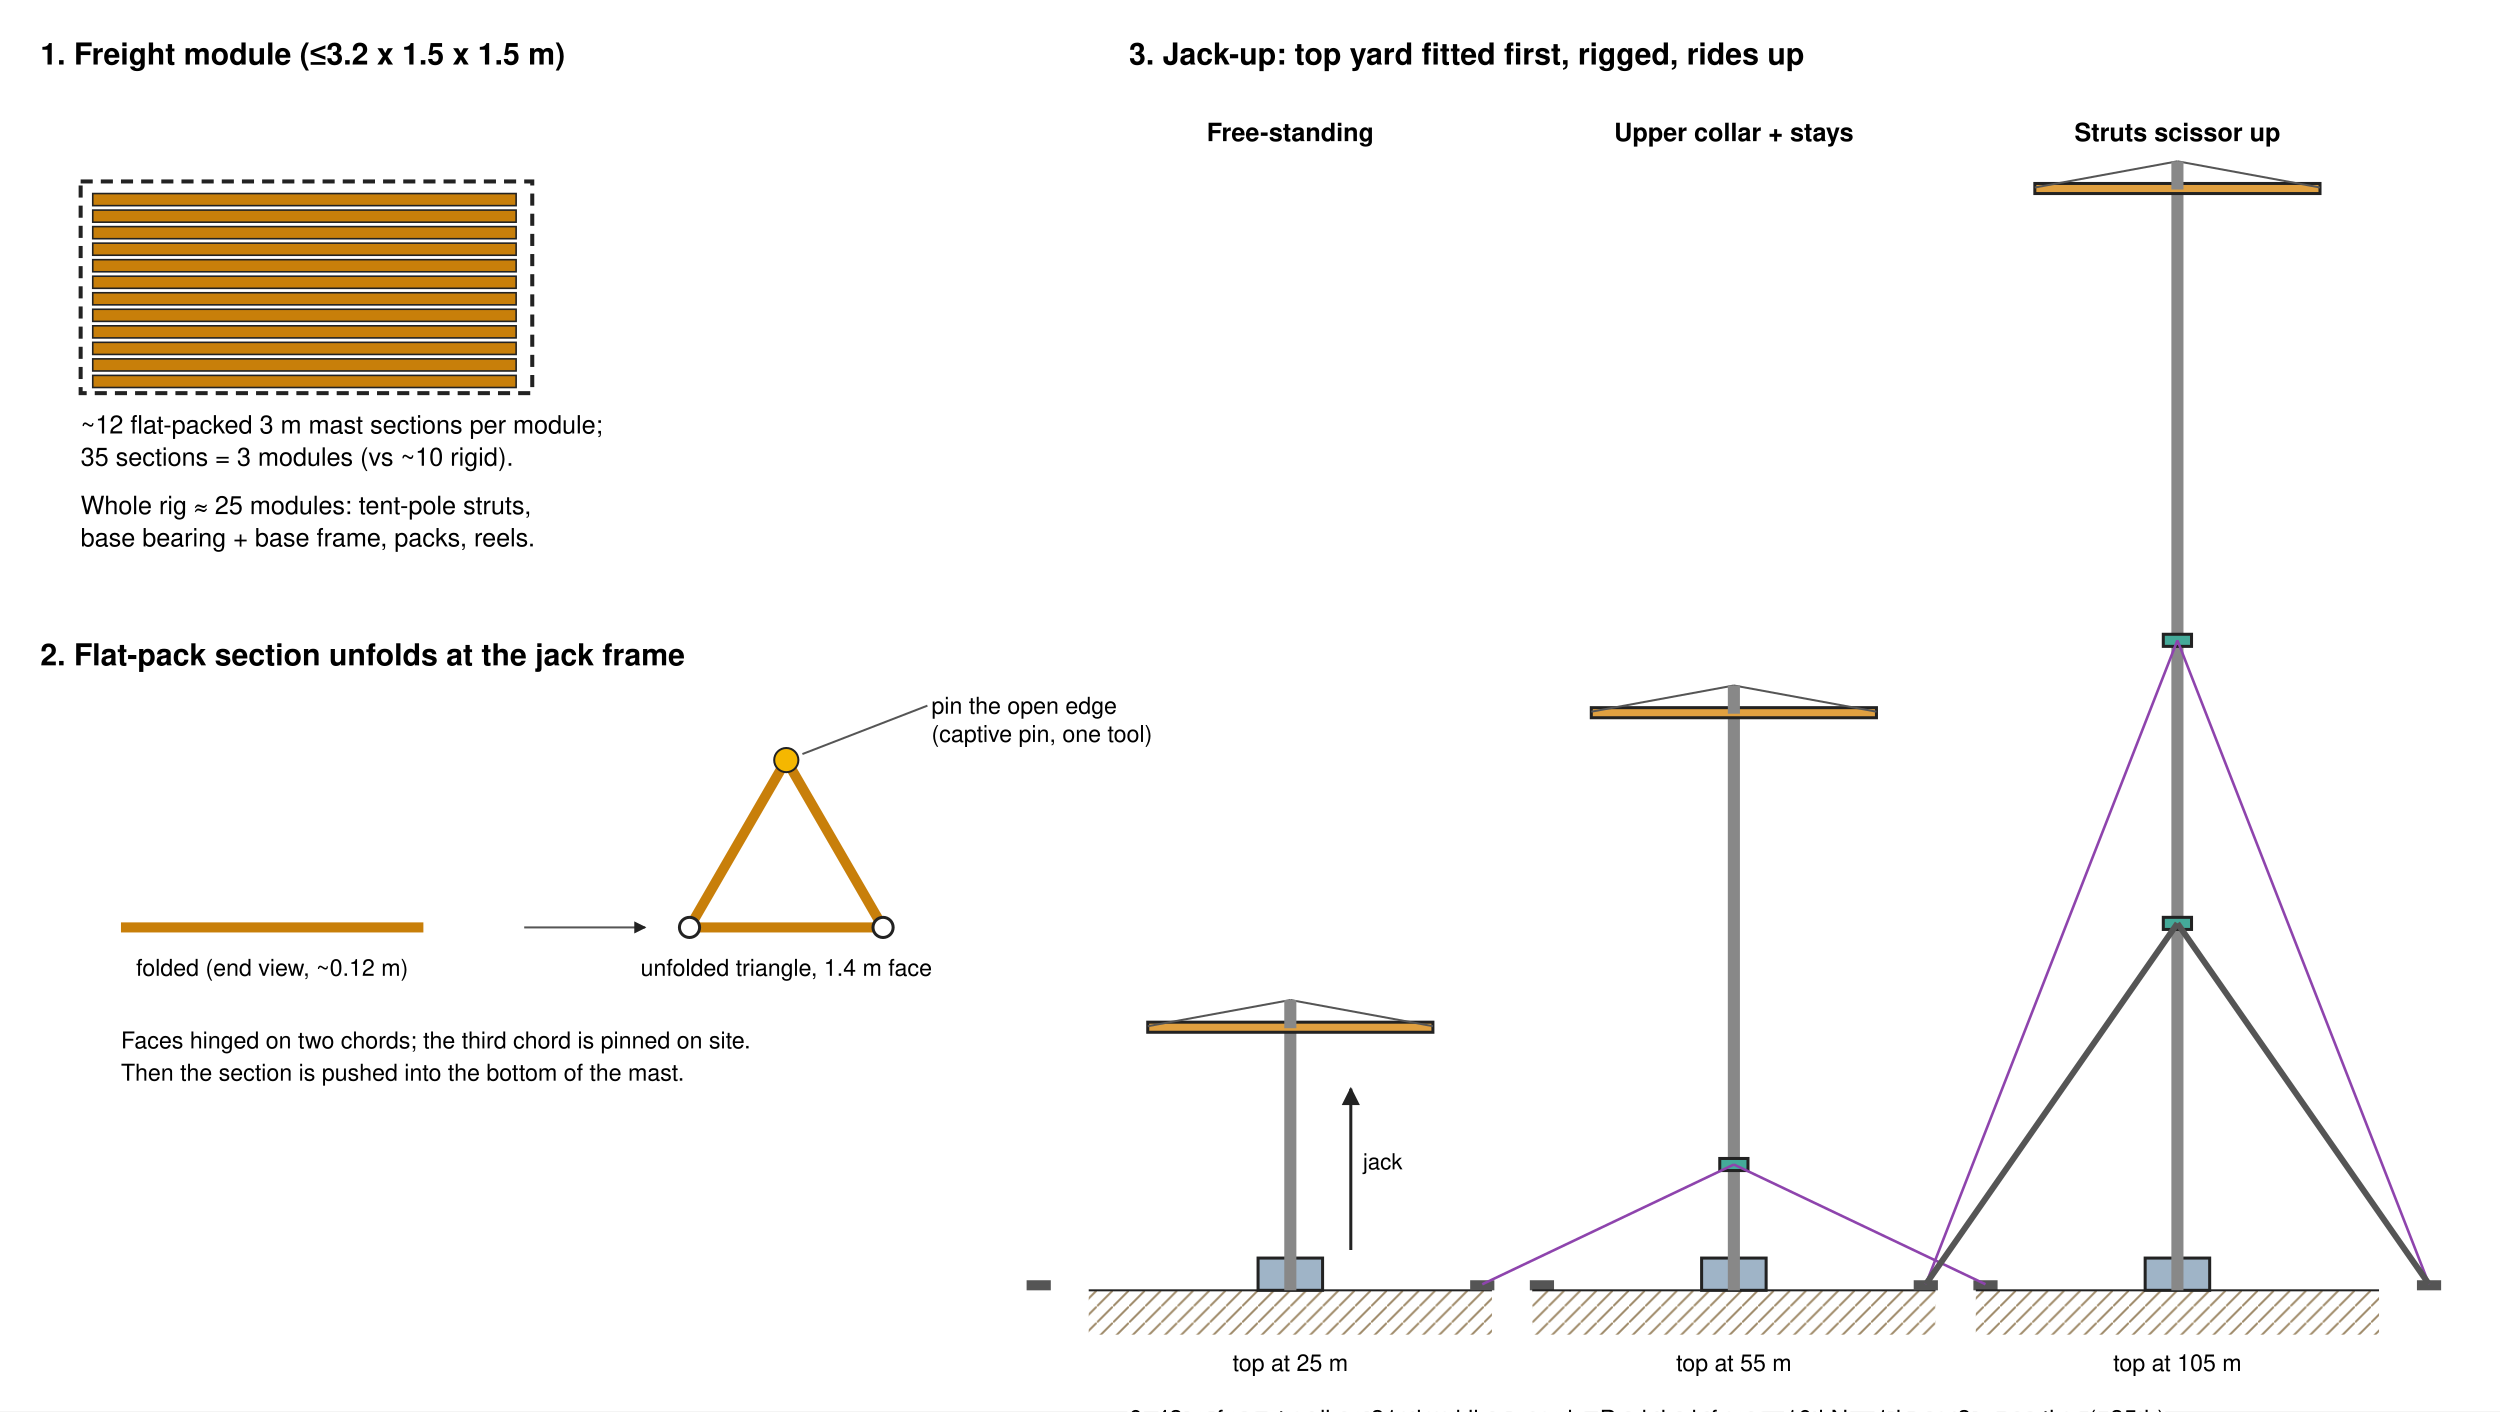
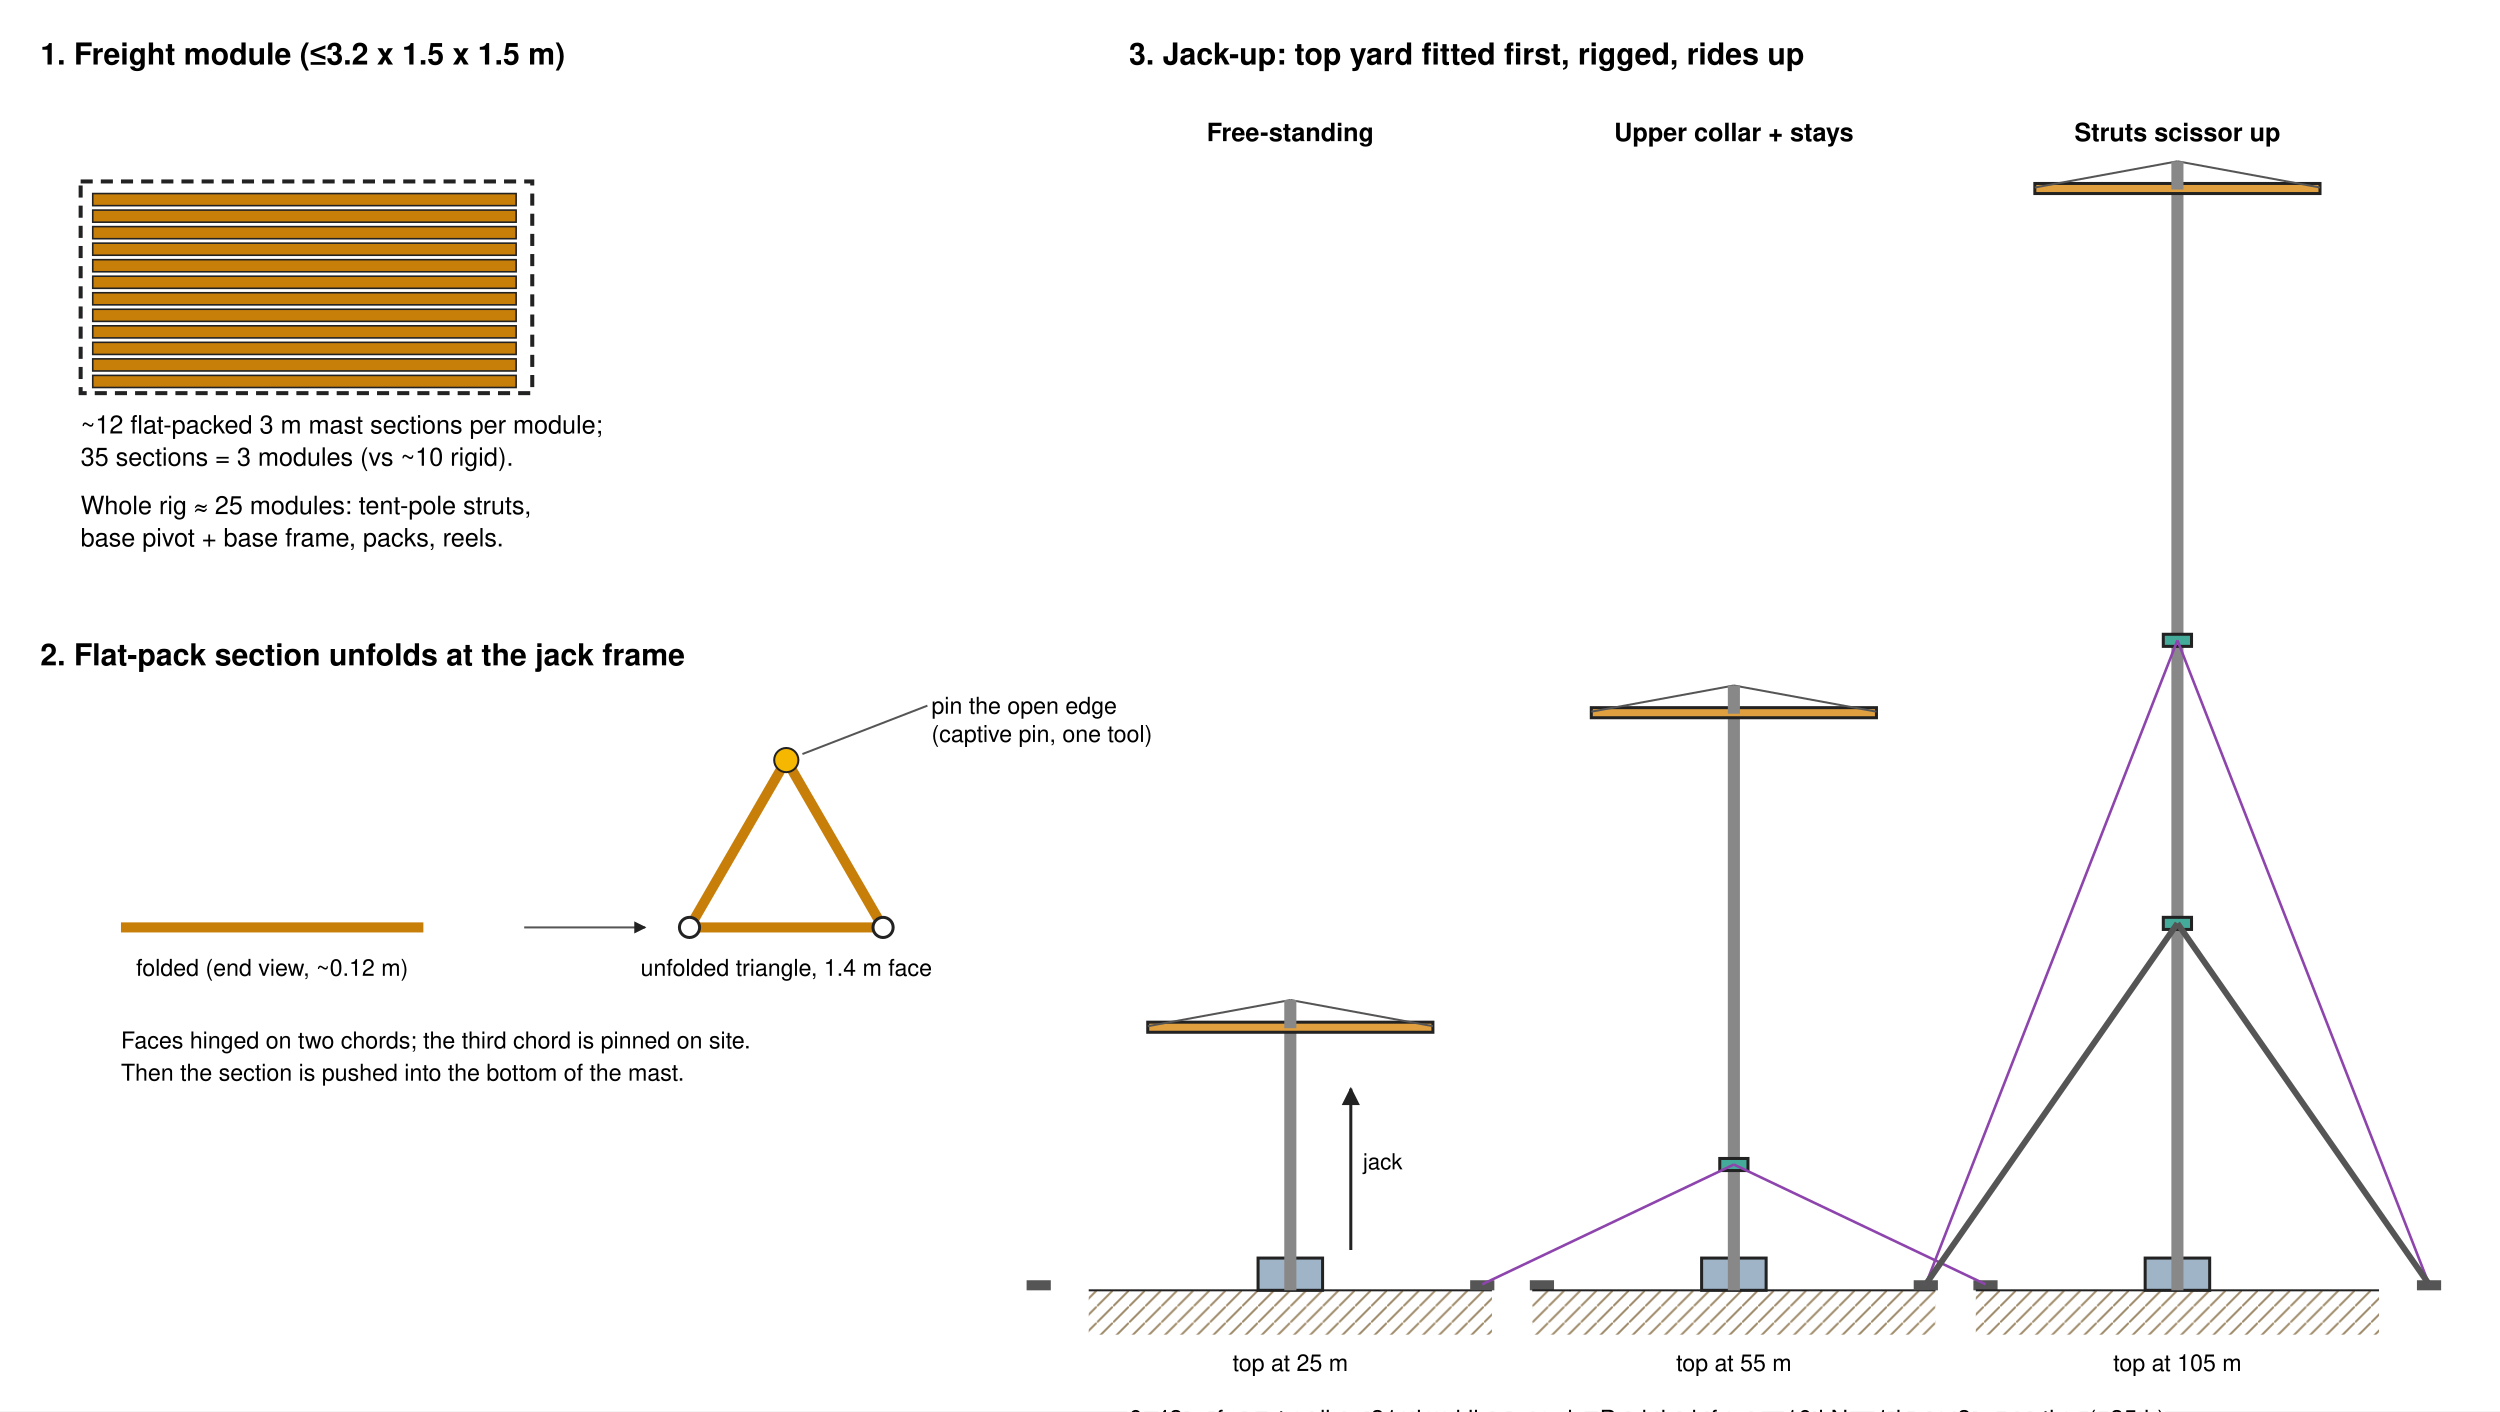
<svg xmlns="http://www.w3.org/2000/svg" viewBox="0 0 1240 700" font-family="Helvetica, Arial, sans-serif" font-size="12.5">
  <rect width="1240" height="700" fill="#fff" />
  <defs>
    <pattern id="g" width="8" height="8" patternUnits="userSpaceOnUse">
      <path d="M0 8L8 0" stroke="#a08c6c" />
    </pattern>
    <marker id="ar" viewBox="0 0 10 10" refX="9" refY="5" markerWidth="6" markerHeight="6" orient="auto-start-reverse">
      <path d="M0 0L10 5L0 10z" fill="#222" />
    </marker>
  </defs>
  <style>.s{stroke:#222;stroke-width:1.5}.l{stroke:#555;stroke-width:1;fill:none}.cab{stroke:#8e44ad;stroke-width:1.3}text{paint-order:stroke;stroke:#fff;stroke-width:4px;stroke-linejoin:round}.t{font-size:15px;font-weight:bold}</style>
  <text x="20" y="32" class="t">1. Freight module (≤3.2 x 1.5 x 1.5 m)</text>
  <rect x="40" y="90" width="224.0" height="105.0" fill="none" stroke="#222" stroke-width="2" stroke-dasharray="6 4" />
  <rect x="46" y="96.0" width="210.0" height="6" fill="#c87f0a" stroke="#222" stroke-width="0.8" />
  <rect x="46" y="104.2" width="210.0" height="6" fill="#c87f0a" stroke="#222" stroke-width="0.8" />
  <rect x="46" y="112.4" width="210.0" height="6" fill="#c87f0a" stroke="#222" stroke-width="0.8" />
  <rect x="46" y="120.6" width="210.0" height="6" fill="#c87f0a" stroke="#222" stroke-width="0.8" />
  <rect x="46" y="128.8" width="210.0" height="6" fill="#c87f0a" stroke="#222" stroke-width="0.8" />
  <rect x="46" y="137.0" width="210.0" height="6" fill="#c87f0a" stroke="#222" stroke-width="0.8" />
  <rect x="46" y="145.2" width="210.0" height="6" fill="#c87f0a" stroke="#222" stroke-width="0.8" />
  <rect x="46" y="153.4" width="210.0" height="6" fill="#c87f0a" stroke="#222" stroke-width="0.8" />
  <rect x="46" y="161.6" width="210.0" height="6" fill="#c87f0a" stroke="#222" stroke-width="0.8" />
  <rect x="46" y="169.8" width="210.0" height="6" fill="#c87f0a" stroke="#222" stroke-width="0.8" />
  <rect x="46" y="178.0" width="210.0" height="6" fill="#c87f0a" stroke="#222" stroke-width="0.8" />
  <rect x="46" y="186.2" width="210.0" height="6" fill="#c87f0a" stroke="#222" stroke-width="0.8" />
  <text x="40" y="215.0">~12 flat-packed 3 m mast sections per module;</text>
  <text x="40" y="231.0">35 sections = 3 modules (vs ~10 rigid).</text>
  <text x="40" y="255.0">Whole rig ≈ 25 modules: tent-pole struts,</text>
-   <text x="40" y="271.0">base bearing + base frame, packs, reels.</text>
+   <text x="40" y="271.0">base pivot + base frame, packs, reels.</text>
  <text x="20" y="330" class="t">2. Flat-pack section unfolds at the jack frame</text>
  <line x1="60" y1="460" x2="210" y2="460" stroke="#c87f0a" stroke-width="5" />
  <text x="135" y="484" text-anchor="middle" font-size="11.5">folded (end view, ~0.12 m)</text>
  <path d="M260 460 H320" class="l" marker-end="url(#ar)" />
  <polygon points="342,460 438,460 390,377" fill="none" stroke="#c87f0a" stroke-width="5" />
  <circle cx="342" cy="460" r="5" fill="#fff" class="s" />
  <circle cx="438" cy="460" r="5" fill="#fff" class="s" />
  <circle cx="390" cy="377" r="6" fill="#f5b700" stroke="#222" />
  <text x="390" y="484" text-anchor="middle" font-size="11.5">unfolded triangle, 1.4 m face</text>
  <path d="M398 374 L460 350" class="l" />
  <text x="462" y="354" font-size="11.5">pin the open edge</text>
  <text x="462" y="368" font-size="11.5">(captive pin, one tool)</text>
  <text x="60" y="520" font-size="11.5">Faces hinged on two chords; the third chord is pinned on site.</text>
  <text x="60" y="536" font-size="11.5">Then the section is pushed into the bottom of the mast.</text>
  <text x="560" y="32" class="t">3. Jack-up: top yard fitted first, rigged, rides up</text>
  <text x="640" y="70" text-anchor="middle" font-size="12.5" font-weight="bold">Free-standing</text>
  <rect x="540" y="640" width="200" height="22" fill="url(#g)" />
  <line x1="540" y1="640" x2="740" y2="640" stroke="#222" />
  <rect x="624" y="624" width="32" height="16" fill="#9fb4c7" class="s" />
  <rect x="637" y="510.0" width="6" height="130.0" fill="#888" />
  <rect x="569.28" y="507.0" width="141.44" height="5" fill="#e0a040" class="s" />
  <line x1="640" y1="496.0" x2="569.28" y2="509.0" stroke="#555" />
  <line x1="640" y1="496.0" x2="710.72" y2="509.0" stroke="#555" />
  <rect x="637" y="496.0" width="6" height="14" fill="#888" />
  <rect x="509.2" y="635" width="12" height="5" fill="#555" />
  <rect x="758.8" y="635" width="12" height="5" fill="#555" />
  <text x="640" y="680" text-anchor="middle" font-size="11.5">top at 25 m</text>
  <text x="860" y="70" text-anchor="middle" font-size="12.5" font-weight="bold">Upper collar + stays</text>
  <rect x="760" y="640" width="200" height="22" fill="url(#g)" />
  <line x1="760" y1="640" x2="960" y2="640" stroke="#222" />
  <rect x="844" y="624" width="32" height="16" fill="#9fb4c7" class="s" />
  <rect x="857" y="354.0" width="6" height="286.0" fill="#888" />
  <rect x="789.28" y="351.0" width="141.44" height="5" fill="#e0a040" class="s" />
  <line x1="860" y1="340.0" x2="789.28" y2="353.0" stroke="#555" />
  <line x1="860" y1="340.0" x2="930.72" y2="353.0" stroke="#555" />
  <rect x="857" y="340.0" width="6" height="14" fill="#888" />
  <rect x="729.2" y="635" width="12" height="5" fill="#555" />
  <rect x="978.8" y="635" width="12" height="5" fill="#555" />
  <rect x="853" y="574.6" width="14" height="6" fill="#4a9" class="s" />
  <line x1="860" y1="577.6" x2="735.2" y2="637" class="cab" />
  <line x1="860" y1="577.6" x2="984.8" y2="637" class="cab" />
  <text x="860" y="680" text-anchor="middle" font-size="11.5">top at 55 m</text>
  <text x="1080" y="70" text-anchor="middle" font-size="12.5" font-weight="bold">Struts scissor up</text>
  <rect x="980" y="640" width="200" height="22" fill="url(#g)" />
  <line x1="980" y1="640" x2="1180" y2="640" stroke="#222" />
  <rect x="1064" y="624" width="32" height="16" fill="#9fb4c7" class="s" />
  <rect x="1077" y="94.0" width="6" height="546.0" fill="#888" />
  <rect x="1009.28" y="91.0" width="141.44" height="5" fill="#e0a040" class="s" />
  <line x1="1080" y1="80.0" x2="1009.28" y2="93.0" stroke="#555" />
  <line x1="1080" y1="80.0" x2="1150.72" y2="93.0" stroke="#555" />
  <rect x="1077" y="80.0" width="6" height="14" fill="#888" />
  <rect x="949.2" y="635" width="12" height="5" fill="#555" />
  <rect x="1198.8" y="635" width="12" height="5" fill="#555" />
  <rect x="1073" y="314.6" width="14" height="6" fill="#4a9" class="s" />
  <line x1="1080" y1="317.6" x2="955.2" y2="637" class="cab" />
  <line x1="1080" y1="317.6" x2="1204.8" y2="637" class="cab" />
  <rect x="1073" y="455.0" width="14" height="6" fill="#4a9" class="s" />
  <line x1="1080" y1="458.0" x2="955.2" y2="637" stroke="#555" stroke-width="3" />
  <line x1="1080" y1="458.0" x2="1204.8" y2="637" stroke="#555" stroke-width="3" />
  <text x="1080" y="680" text-anchor="middle" font-size="11.5">top at 105 m</text>
  <path d="M670 620 V540" stroke="#222" stroke-width="1.5" marker-end="url(#ar)" />
  <text x="676" y="580" font-size="11">jack</text>
  <text x="560" y="708" font-size="12">0–43 m free-standing: 31x buckling margin. Peak jack force ~10 kN. ~1 h per 3 m section (~35 h).</text>
</svg>
